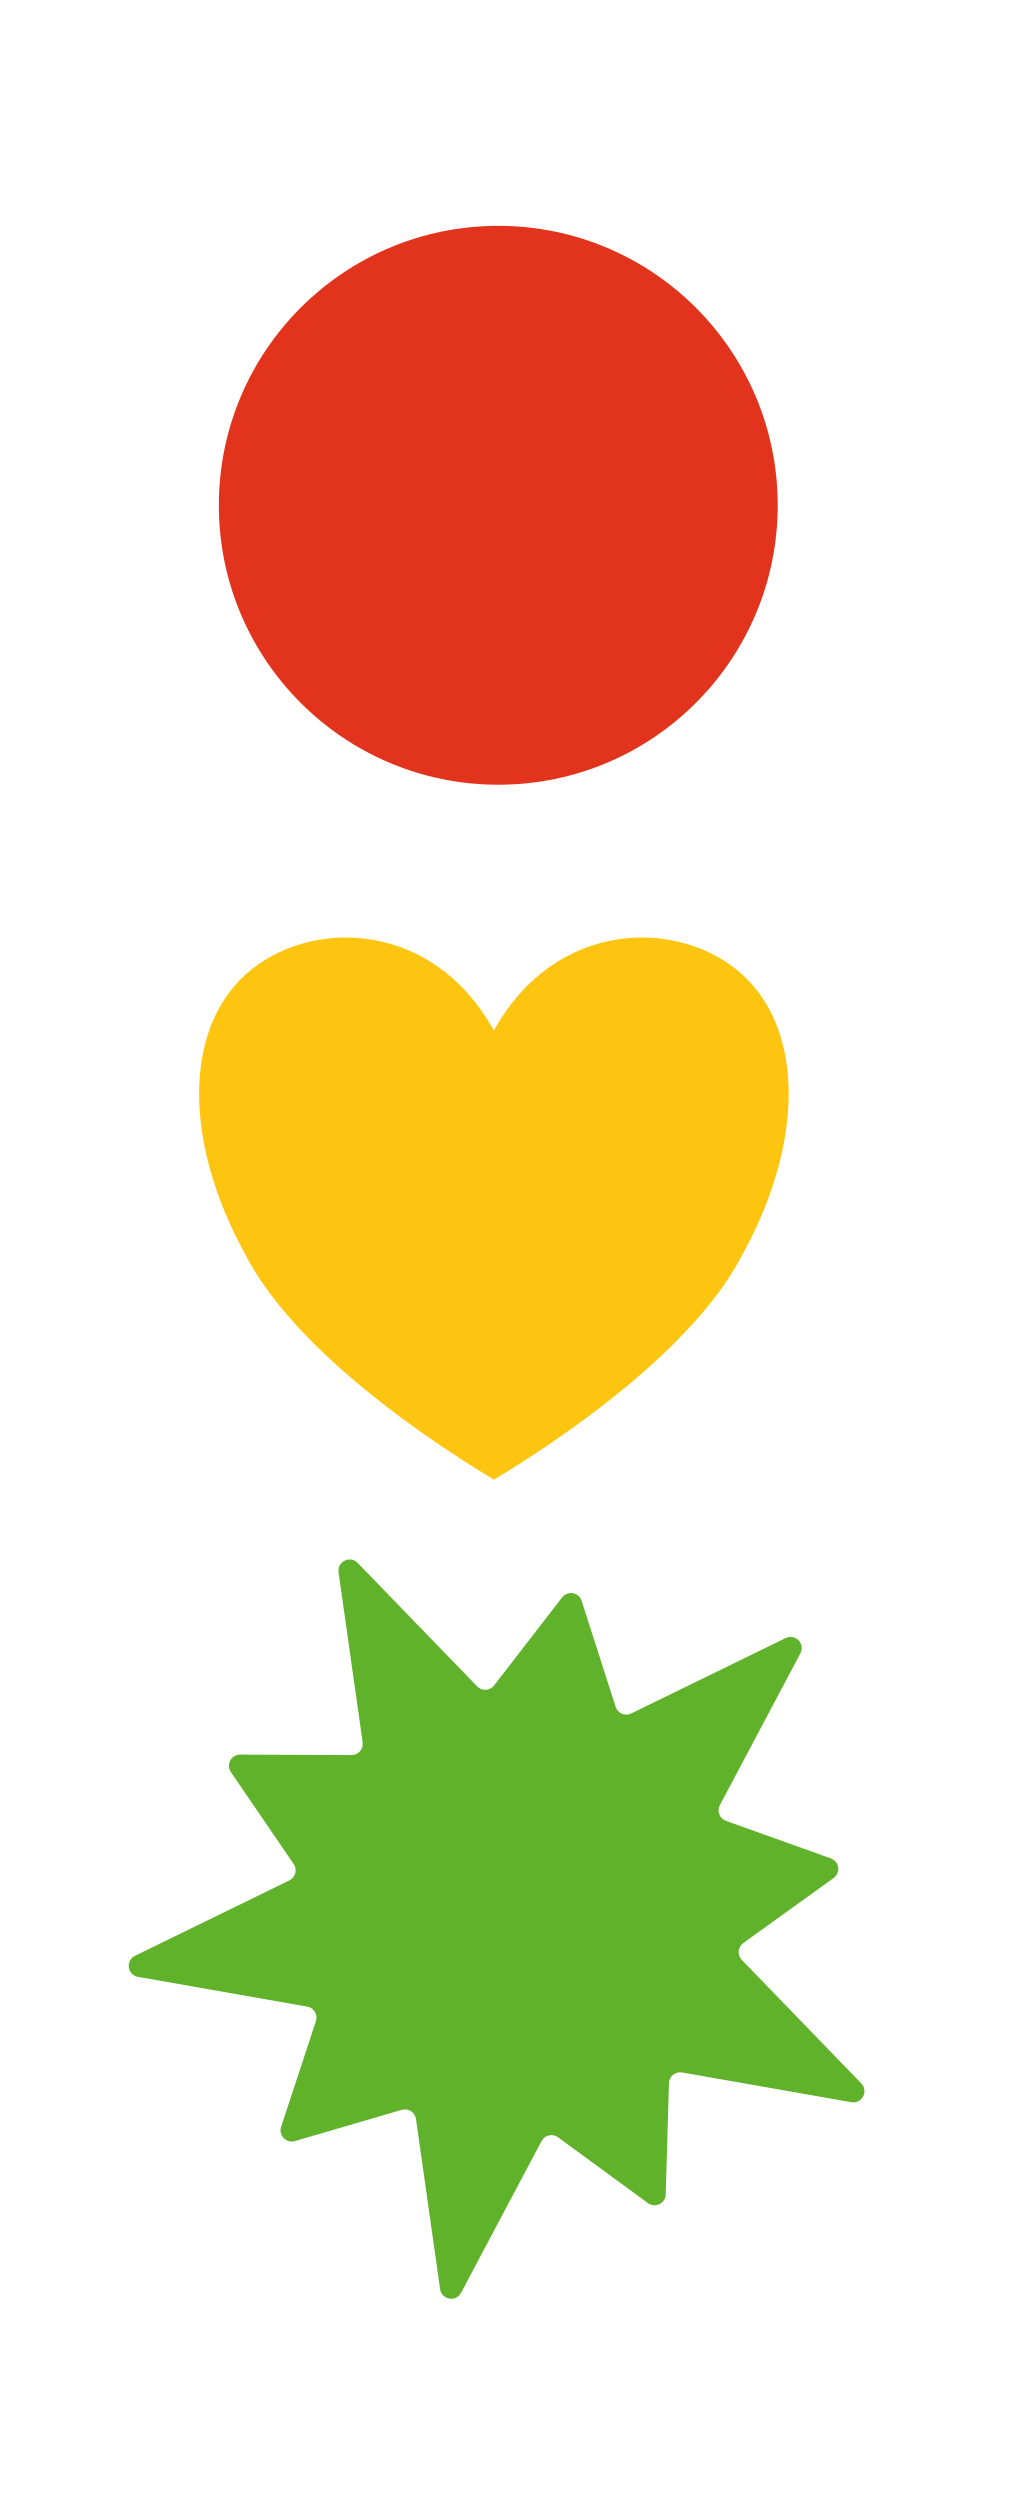
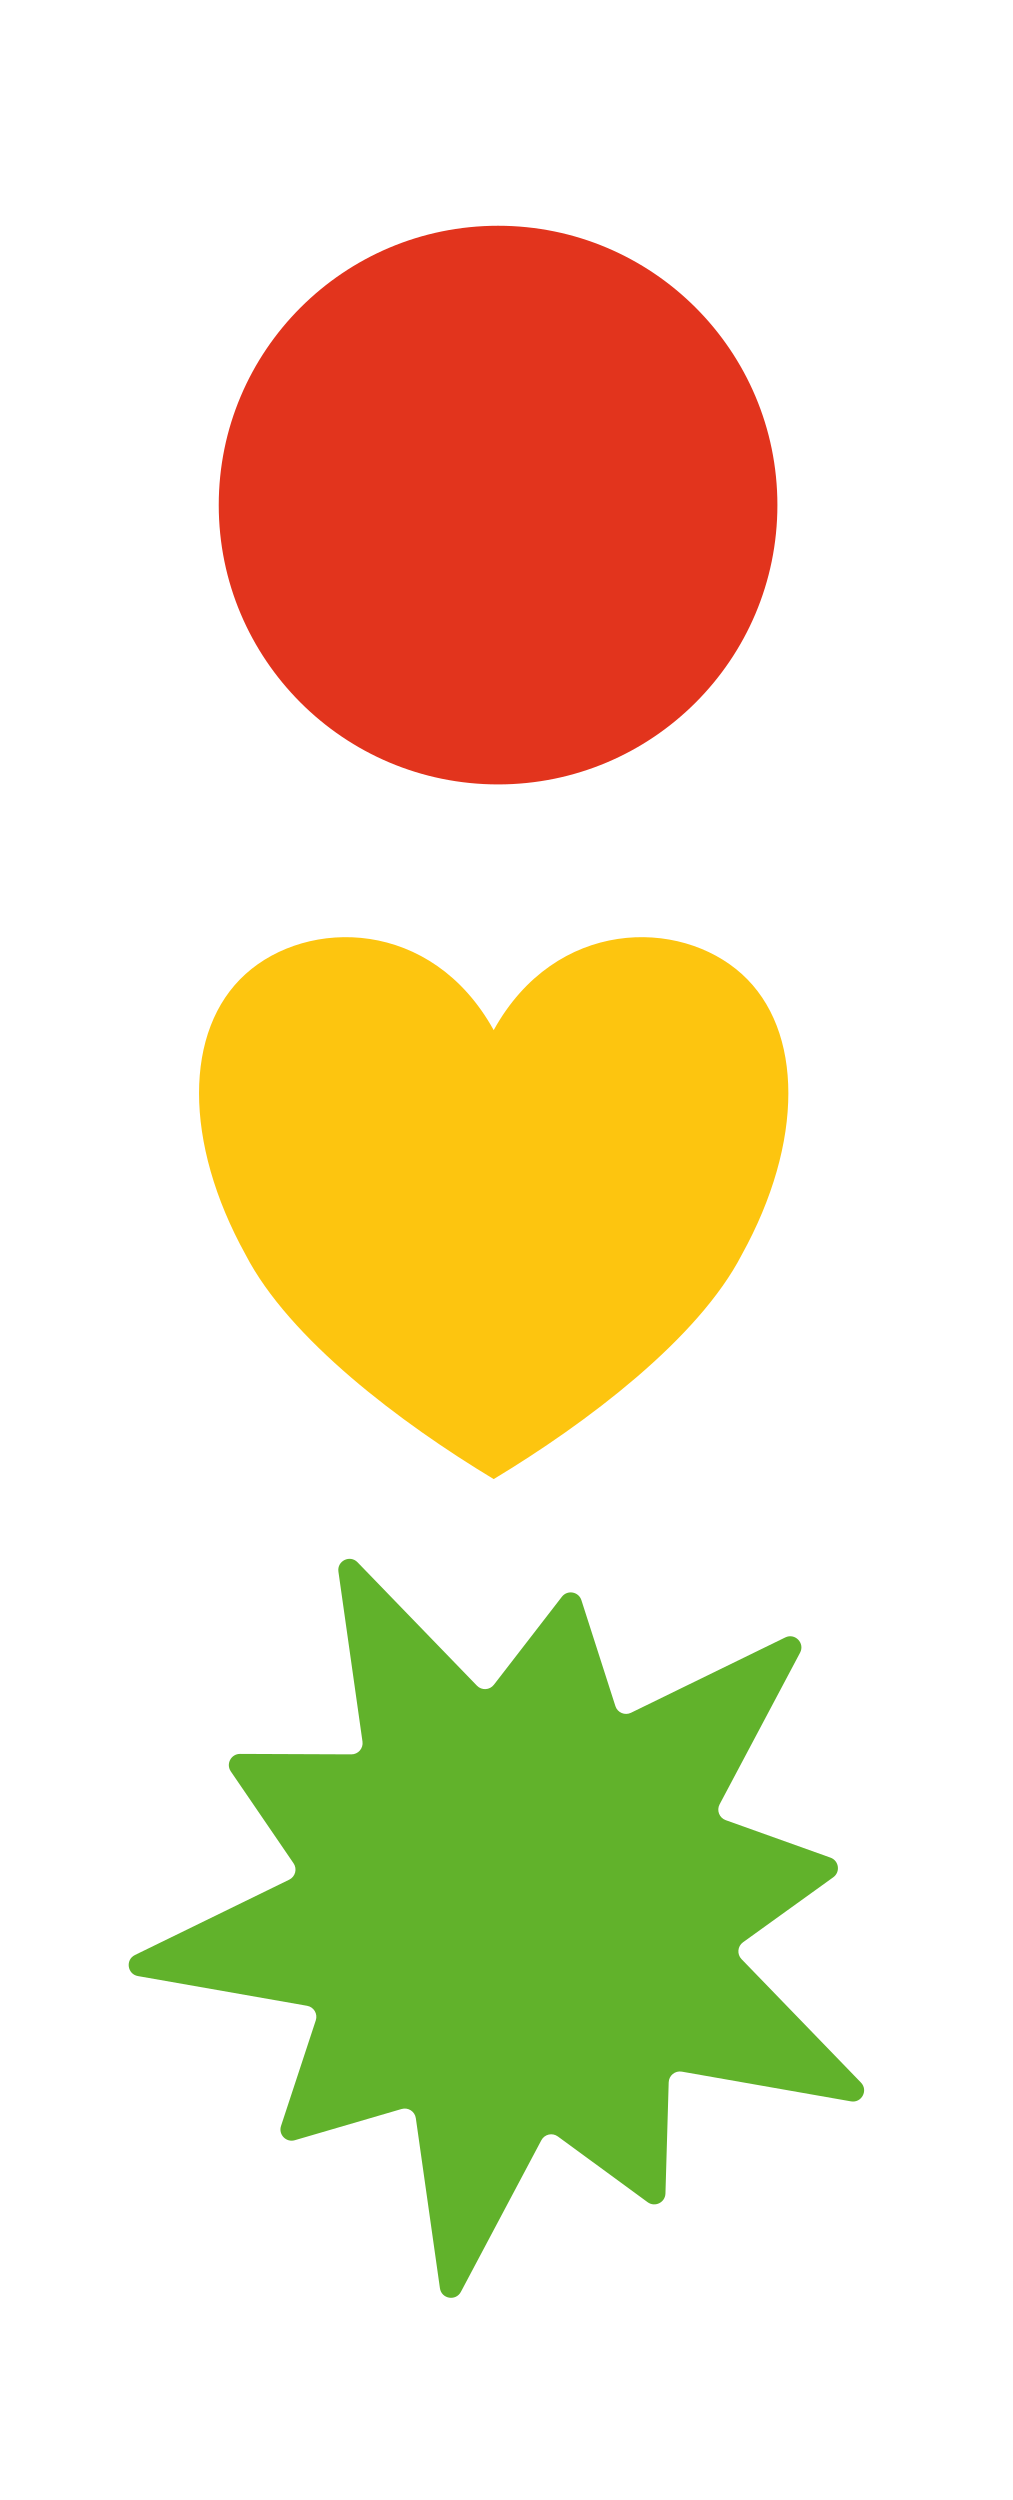
- <svg xmlns="http://www.w3.org/2000/svg" width="100%" height="100%" viewBox="0 0 1346 3332" version="1.1" xml:space="preserve" style="fill-rule:evenodd;clip-rule:evenodd;stroke-linejoin:round;stroke-miterlimit:2;">
-   <rect id="symbole-quer" x="0.334" y="0.787" width="1345.44" height="3330.36" style="fill:none;" />
+ <svg xmlns="http://www.w3.org/2000/svg" width="100%" height="100%" viewBox="0 0 324 800" version="1.1" xml:space="preserve" style="fill-rule:evenodd;clip-rule:evenodd;stroke-linejoin:round;stroke-miterlimit:2;">
+   <rect id="symbole-quer" x="0.08" y="0.189" width="322.905" height="799.287" style="fill:none;" />
  <g>
-     <path d="M1036.54,673.451c0,-205.695 -166.753,-372.449 -372.448,-372.449c-205.68,0 -372.433,166.754 -372.433,372.449c-0,205.695 166.753,372.448 372.433,372.448c205.695,0 372.448,-166.753 372.448,-372.448" style="fill:#e2341d;" />
-     <path d="M658.253,1373.52c82.712,-149.653 248.137,-149.653 330.85,-74.827c82.715,74.827 82.715,224.48 -0,374.133c-57.9,112.24 -206.781,224.48 -330.85,299.306c-124.068,-74.826 -272.95,-187.066 -330.849,-299.306c-82.712,-149.653 -82.712,-299.306 0,-374.133c82.713,-74.826 248.137,-74.826 330.849,74.827Z" style="fill:#fdc50f;" />
-     <path d="M1134.62,2801.82l-225.538,-39.629c-8.966,-1.571 -17.227,5.165 -17.5,14.257l-4.318,148.245c-0.35,12.001 -14.046,18.7 -23.74,11.598l-119.734,-87.681c-7.327,-5.387 -17.732,-2.991 -21.993,5.038l-107.293,202.171c-6.778,12.771 -25.925,9.401 -27.945,-4.897l-32.13,-226.687c-1.269,-9.006 -10.228,-14.783 -18.96,-12.242l-142.429,41.633c-11.518,3.377 -22.102,-7.578 -18.357,-18.994l46.369,-140.873c2.857,-8.625 -2.627,-17.792 -11.594,-19.363l-225.555,-39.624c-14.234,-2.513 -16.942,-21.772 -3.952,-28.119l205.671,-100.425c8.171,-3.997 10.917,-14.312 5.785,-21.824l-83.672,-122.527c-6.783,-9.931 0.363,-23.397 12.39,-23.345l148.351,0.623c9.098,0.039 16.125,-8.004 14.837,-17.005l-32.096,-226.639c-2.043,-14.31 15.442,-22.867 25.484,-12.482l159.26,164.599c6.321,6.528 16.969,5.937 22.528,-1.269l90.682,-117.342c7.349,-9.518 22.354,-6.892 26.019,4.557l45.352,141.288c2.766,8.645 12.589,12.82 20.765,8.841l205.719,-100.459c12.99,-6.346 26.501,7.644 19.717,20.398l-107.275,202.166c-4.273,8.051 -0.413,17.988 8.142,21.06l139.737,49.991c11.32,4.066 13.444,19.145 3.683,26.167l-120.333,86.66c-7.376,5.323 -8.32,15.957 -1.993,22.502l159.208,164.557c10.065,10.397 0.937,27.571 -13.292,25.075" style="fill:#61b22b;" />
+     <path d="M248.769,161.628c0,-49.367 -40.021,-89.387 -89.387,-89.387c-49.364,-0 -89.384,40.02 -89.384,89.387c-0,49.367 40.02,89.388 89.384,89.388c49.366,-0 89.387,-40.021 89.387,-89.388" style="fill:#e2341d;" />
+     <path d="M157.981,329.645c19.851,-35.916 59.553,-35.916 79.404,-17.958c19.851,17.958 19.851,53.875 -0,89.792c-13.896,26.938 -49.628,53.875 -79.404,71.833c-29.777,-17.958 -65.508,-44.895 -79.404,-71.833c-19.851,-35.917 -19.851,-71.834 -0,-89.792c19.851,-17.958 59.553,-17.958 79.404,17.958Z" style="fill:#fdc50f;" />
+     <path d="M272.31,672.437l-54.129,-9.511c-2.152,-0.377 -4.135,1.24 -4.2,3.422l-1.036,35.578c-0.084,2.881 -3.371,4.488 -5.698,2.784l-28.736,-21.043c-1.759,-1.293 -4.256,-0.718 -5.278,1.209l-25.751,48.521c-1.627,3.065 -6.222,2.256 -6.707,-1.175l-7.711,-54.405c-0.304,-2.162 -2.454,-3.548 -4.55,-2.938l-34.183,9.992c-2.764,0.81 -5.305,-1.819 -4.406,-4.559l11.129,-33.81c0.685,-2.07 -0.631,-4.27 -2.783,-4.647l-54.133,-9.51c-3.416,-0.603 -4.066,-5.225 -0.948,-6.748l49.361,-24.102c1.96,-0.959 2.619,-3.435 1.388,-5.238l-20.081,-29.406c-1.628,-2.384 0.087,-5.616 2.973,-5.603l35.605,0.149c2.183,0.01 3.869,-1.921 3.56,-4.081l-7.703,-54.393c-0.49,-3.435 3.706,-5.488 6.116,-2.996l38.223,39.504c1.517,1.567 4.072,1.425 5.407,-0.305l21.763,-28.162c1.764,-2.284 5.365,-1.654 6.245,1.094l10.884,33.909c0.664,2.075 3.022,3.077 4.984,2.122l49.372,-24.11c3.118,-1.523 6.361,1.834 4.733,4.895l-25.747,48.52c-1.025,1.932 -0.099,4.317 1.955,5.055l33.536,11.997c2.717,0.976 3.227,4.595 0.884,6.28l-28.879,20.799c-1.771,1.277 -1.997,3.829 -0.479,5.4l38.21,39.494c2.416,2.495 0.225,6.617 -3.19,6.018" style="fill:#61b22b;" />
  </g>
</svg>
